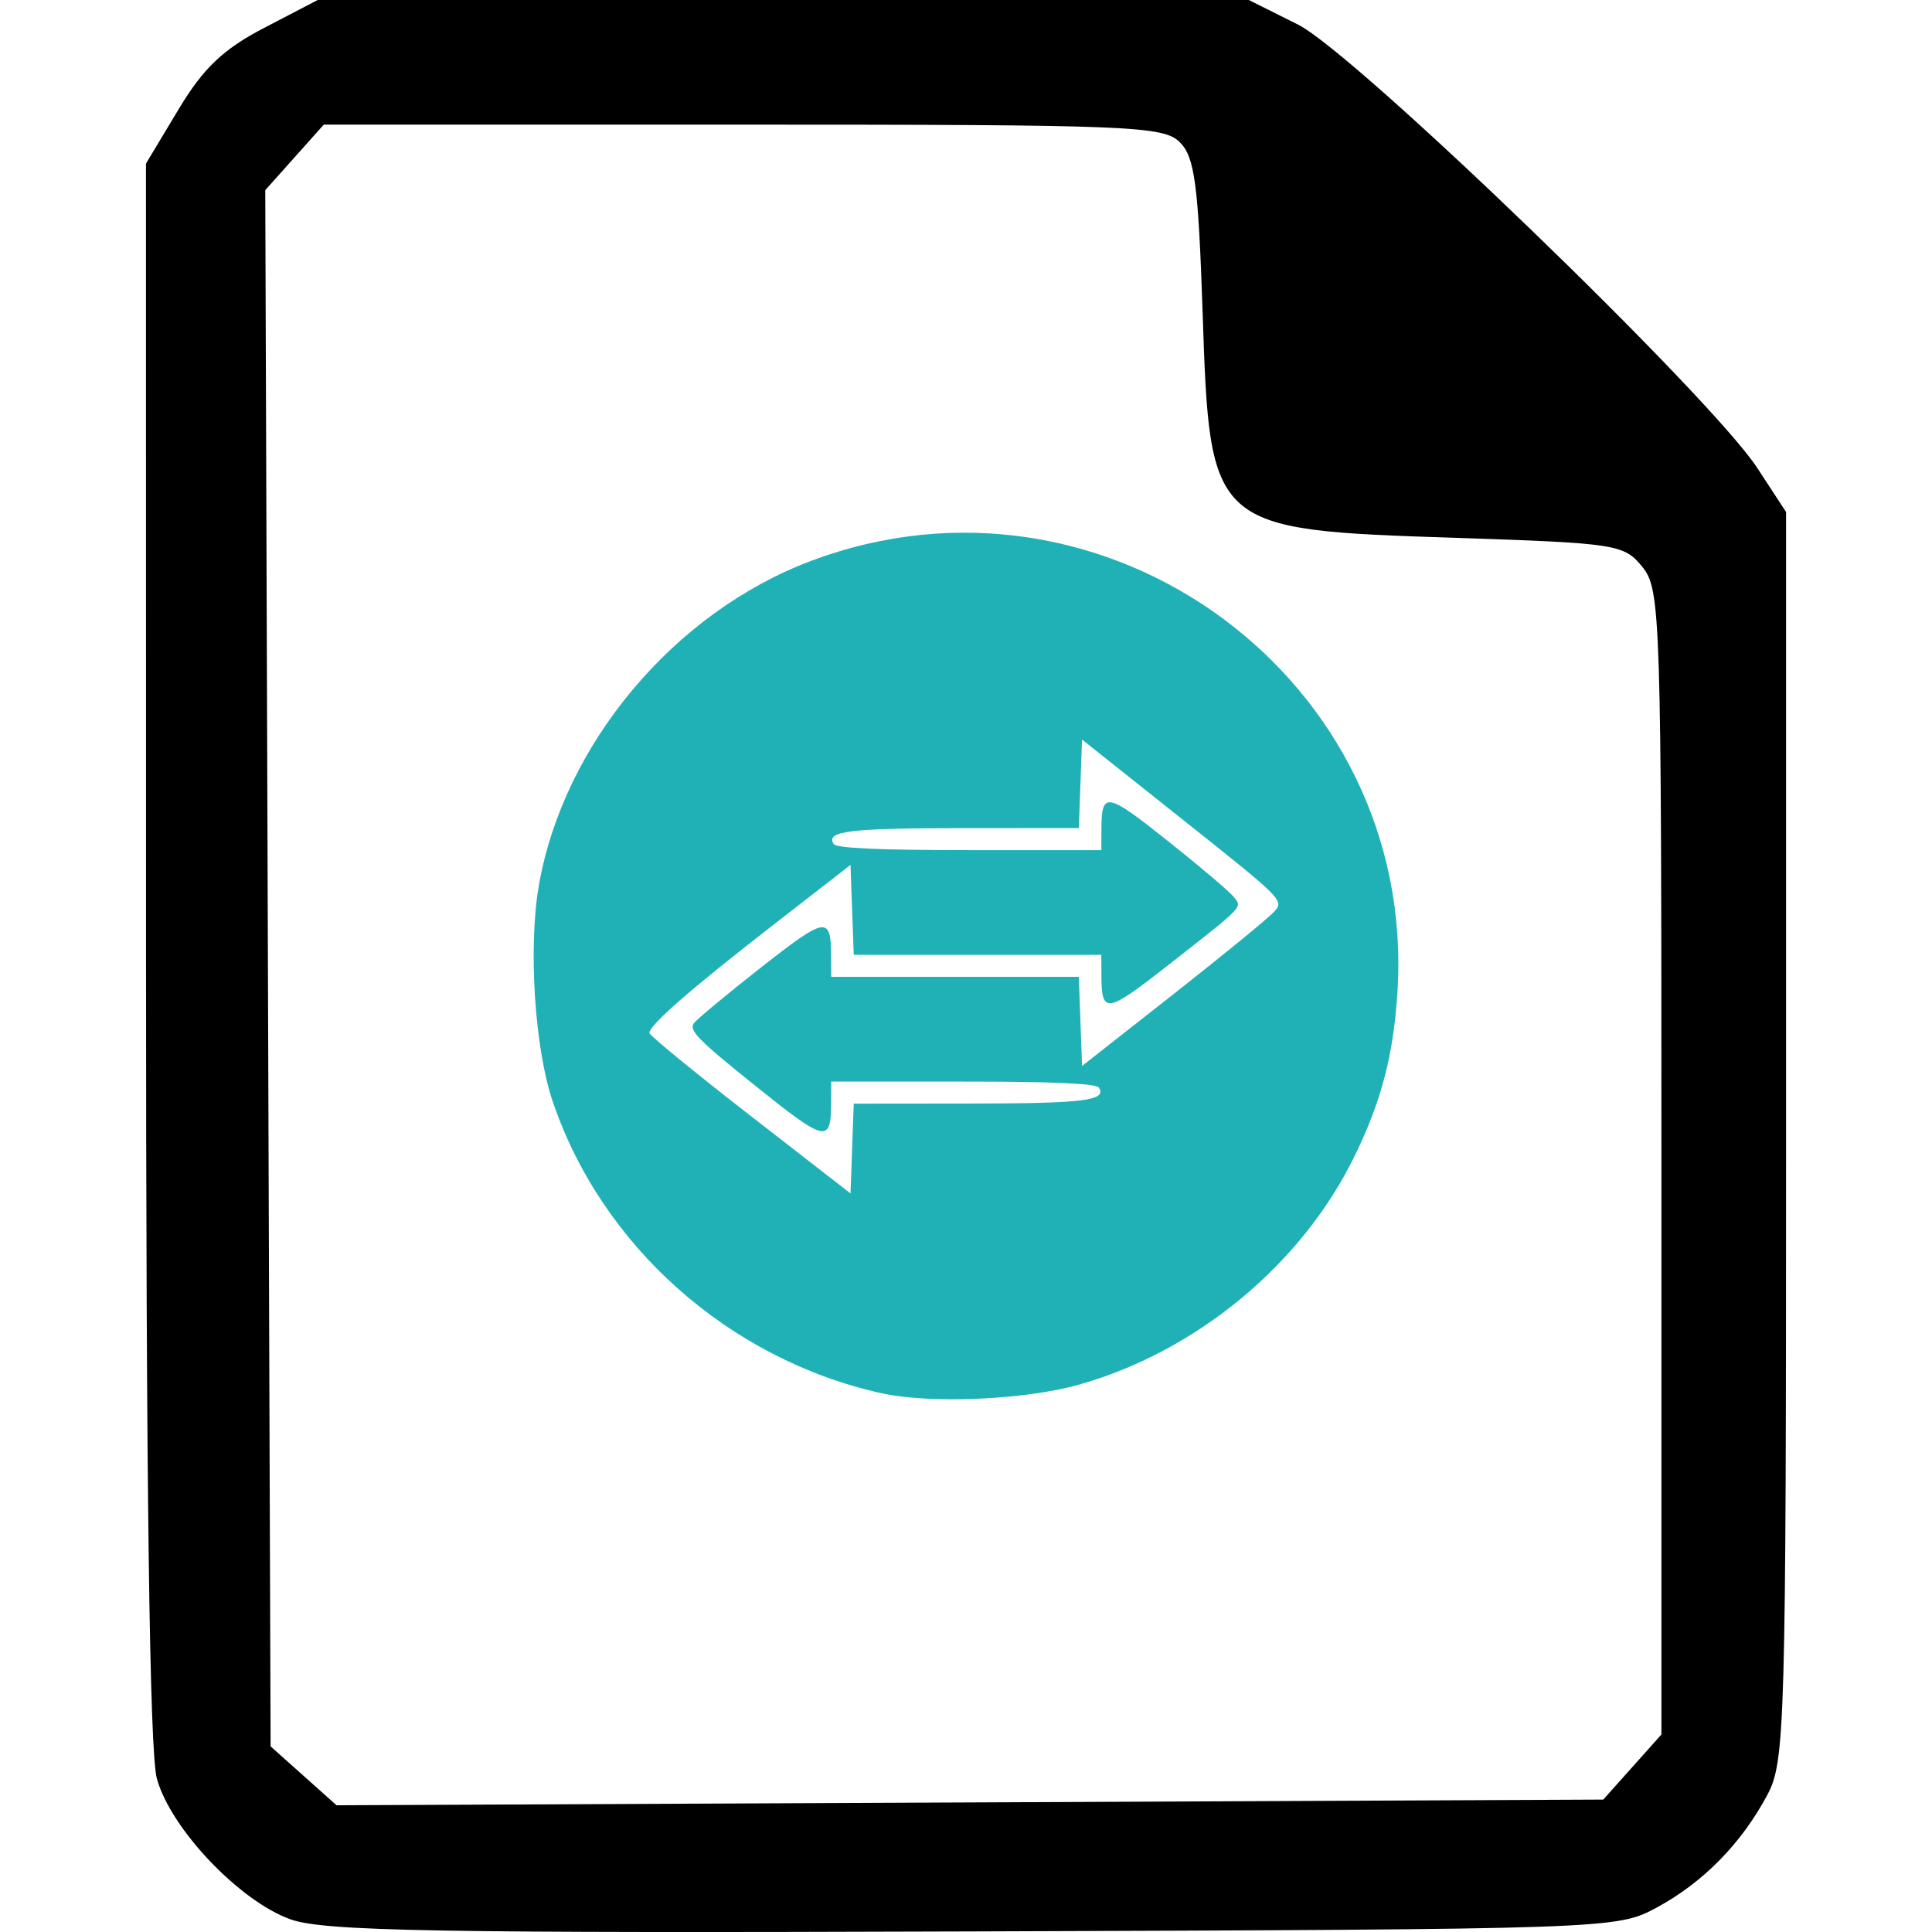
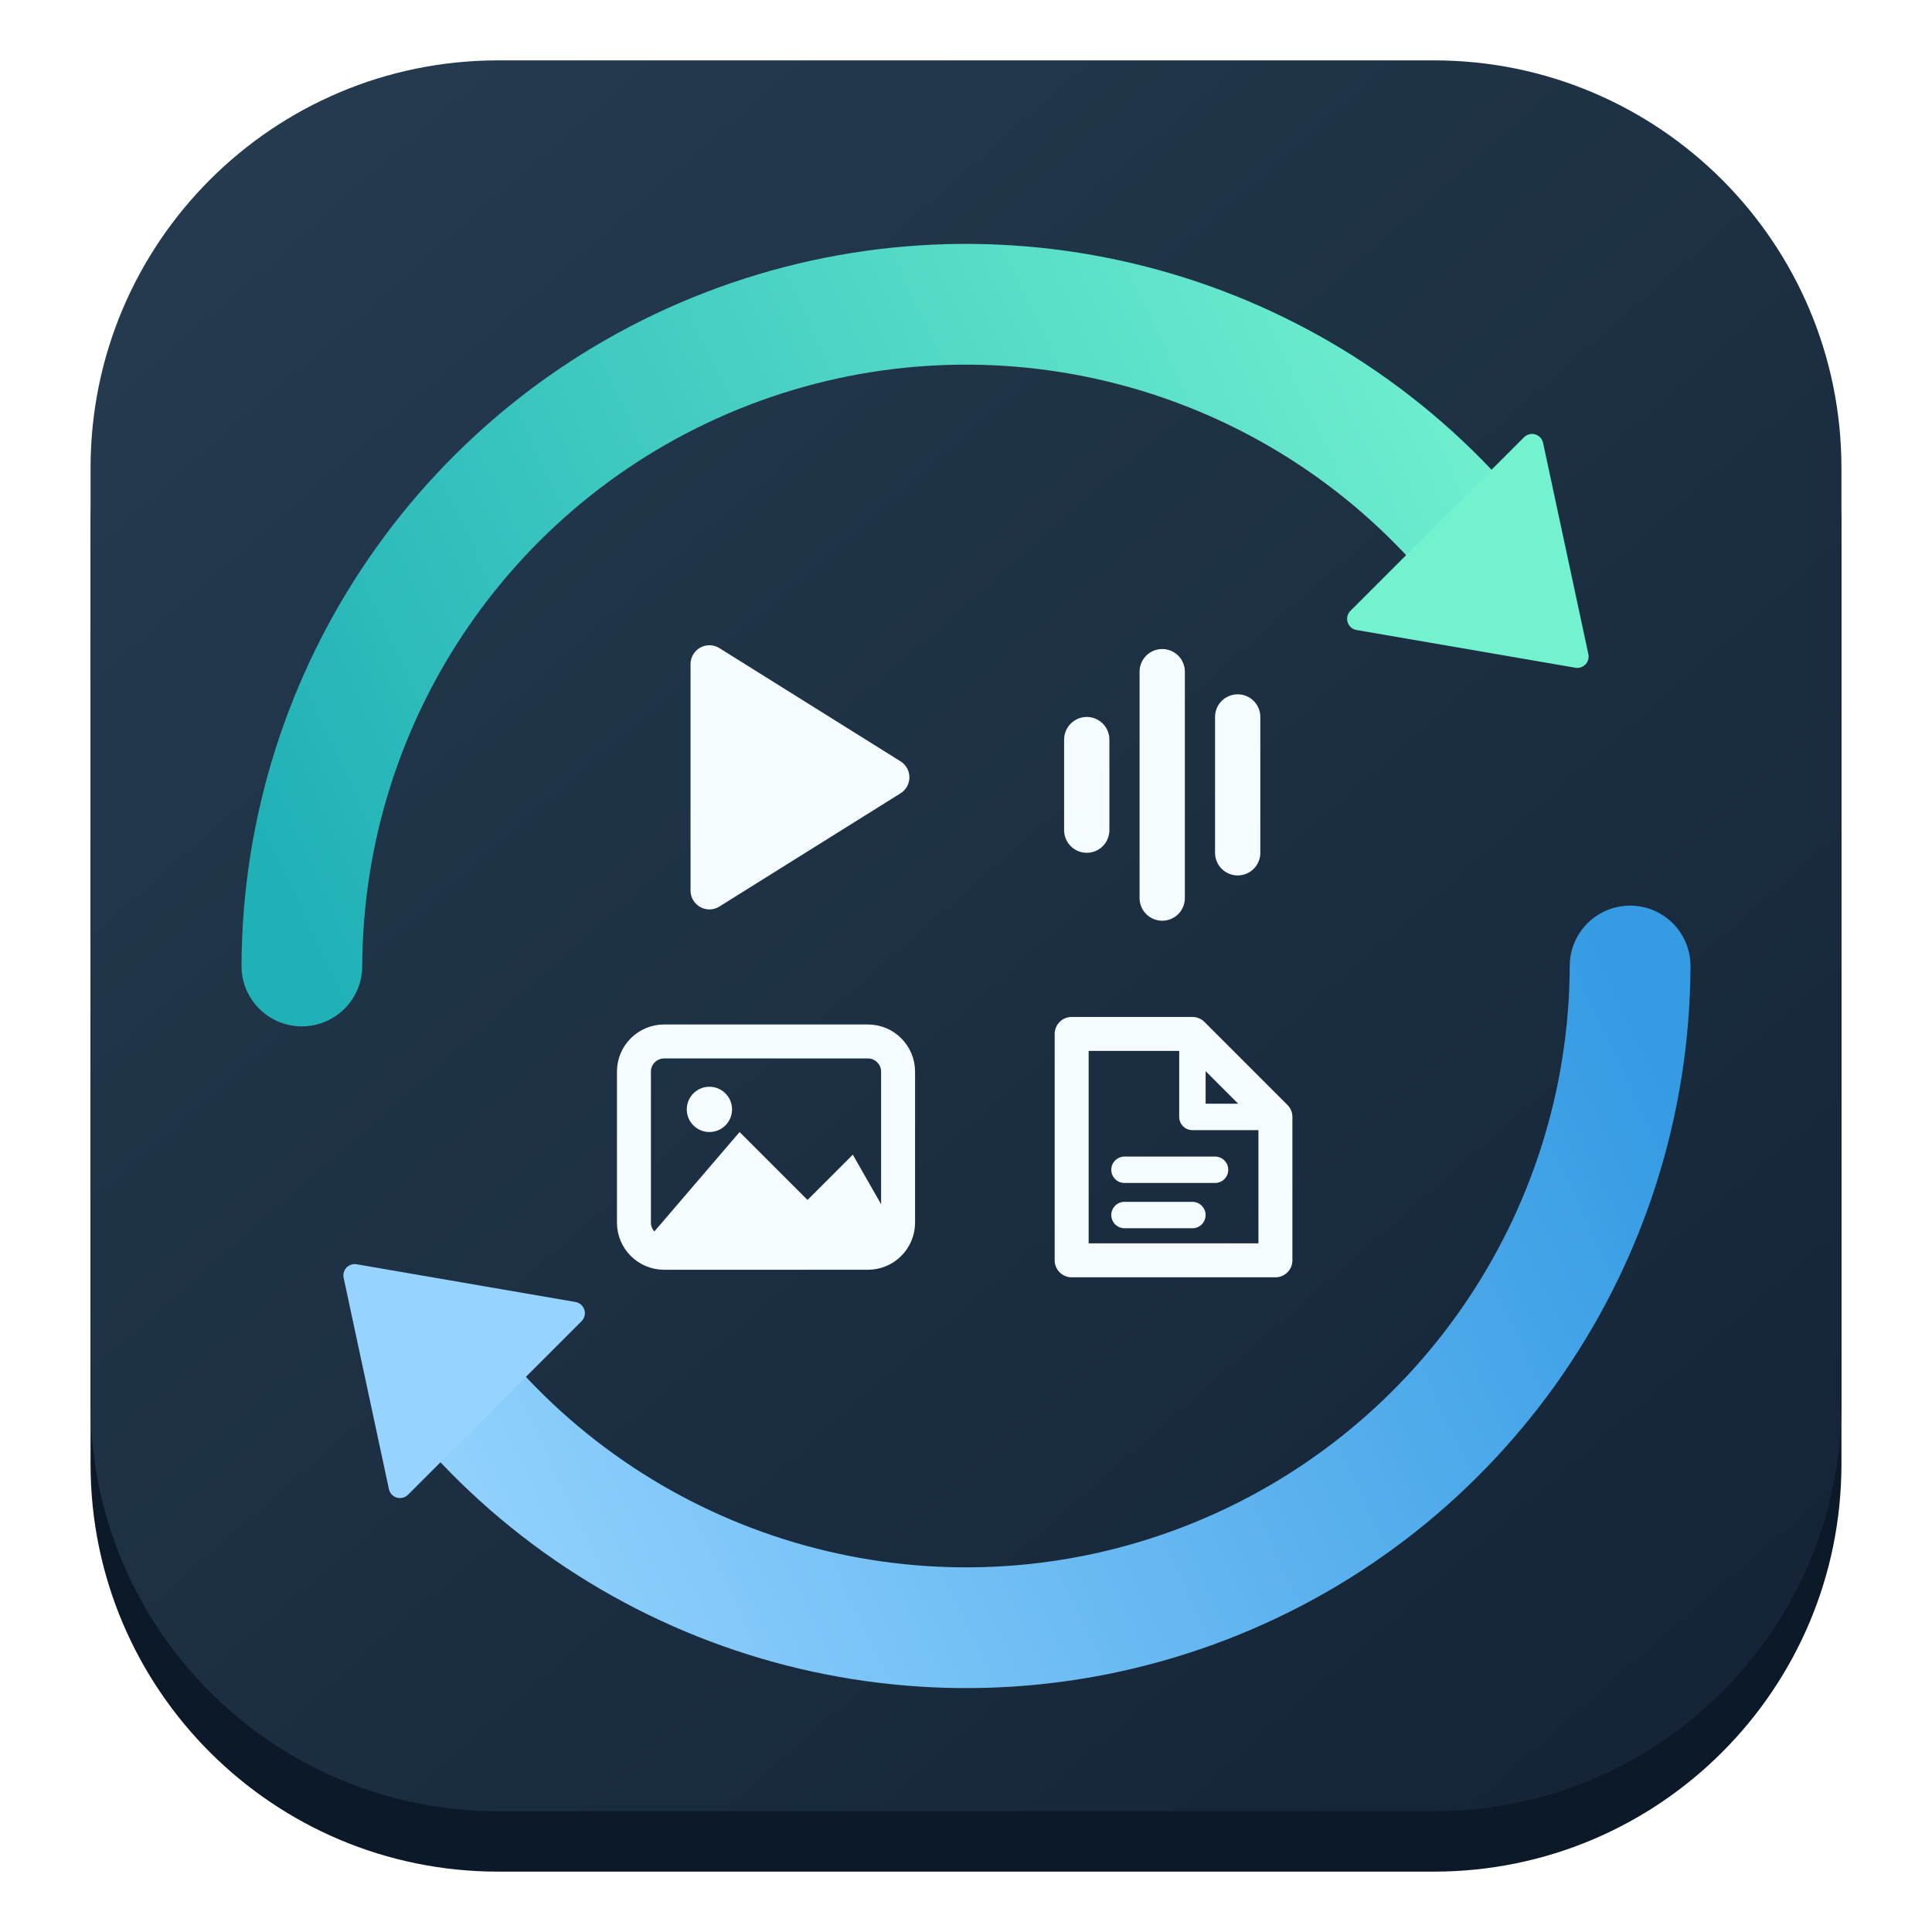
- <svg xmlns="http://www.w3.org/2000/svg" width="65.812mm" height="65.812mm" viewBox="-4.972 0 65.812 65.812" version="1.1" id="svg1" xml:space="preserve">
-   <defs id="defs1" />
-   <g id="layer1" transform="translate(-120.566,-72.09378)">
-     <path style="fill:#000000;fill-opacity:1;stroke:#305eeb;stroke-width:0;stroke-linecap:round;stroke-linejoin:round;stroke-miterlimit:52.4;paint-order:stroke fill markers" d="m 125.491,137.475 c -1.739,-0.622 -4.079,-3.084 -4.553,-4.792 -0.25,-0.9 -0.369,-9.941 -0.37,-28.171 l -0.002,-26.845 1.104,-1.838 c 0.851,-1.418 1.52,-2.055 2.926,-2.787 l 1.822,-0.949 h 15.857 15.857 l 1.68,0.84 c 1.936,0.968 14.038,12.65 15.639,15.098 l 0.984,1.504 v 21.251 c 0,20.084 -0.035,21.317 -0.633,22.44 -0.886,1.664 -2.192,2.994 -3.782,3.852 -1.347,0.727 -1.539,0.734 -23.264,0.808 -18.278,0.063 -22.131,-0.005 -23.264,-0.411 z m 45.707,-5.188 0.991,-1.109 V 111.692 c 0,-18.677 -0.027,-19.519 -0.649,-20.287 -0.623,-0.77 -0.878,-0.809 -6.368,-0.99 -8.345,-0.275 -8.364,-0.292 -8.611,-7.652 -0.147,-4.39 -0.271,-5.318 -0.776,-5.823 -0.556,-0.556 -1.674,-0.601 -14.881,-0.601 h -14.28 l -0.997,1.116 -0.997,1.116 0.091,26.506 0.091,26.506 1.123,1.003 1.123,1.003 21.575,-0.097 21.575,-0.097 z" id="path27-3" />
-     <path style="fill:#20b1b7;fill-opacity:1;stroke:#305eeb;stroke-width:0;stroke-linecap:round;stroke-linejoin:round;stroke-miterlimit:52.4;paint-order:stroke fill markers" d="m 145.6,119.549 c -5.19,-1.162 -9.522,-5.017 -11.185,-9.955 -0.611,-1.815 -0.829,-5.248 -0.466,-7.336 0.838,-4.81 4.6,-9.299 9.268,-11.056 10.028,-3.775 20.668,4.056 19.979,14.703 -0.14,2.155 -0.551,3.718 -1.474,5.6 -1.798,3.666 -5.369,6.622 -9.368,7.754 -1.851,0.524 -5.083,0.663 -6.753,0.289 z m 3.058,-9.864 c 3.856,-0.003 4.642,-0.1 4.37,-0.539 -0.089,-0.144 -1.528,-0.209 -4.624,-0.209 h -4.495 l -0.003,0.704 c -0.006,1.417 -0.164,1.381 -2.621,-0.591 -1.942,-1.559 -2.245,-1.872 -2.044,-2.115 0.13,-0.156 1.157,-1.007 2.283,-1.891 2.211,-1.735 2.376,-1.761 2.382,-0.379 l 0.003,0.704 h 4.217 4.217 l 0.055,1.518 0.055,1.518 3.098,-2.434 c 1.704,-1.339 3.254,-2.608 3.445,-2.82 0.344,-0.383 0.319,-0.409 -3.098,-3.125 l -3.445,-2.739 -0.055,1.507 -0.055,1.507 -3.982,0.003 c -3.856,0.003 -4.642,0.1 -4.37,0.539 0.089,0.144 1.528,0.209 4.624,0.209 h 4.495 l 0.003,-0.704 c 0.005,-1.305 0.166,-1.277 2.26,0.39 1.079,0.858 2.08,1.707 2.226,1.885 0.321,0.394 0.434,0.274 -2.221,2.355 -2.099,1.645 -2.26,1.669 -2.265,0.345 l -0.003,-0.704 h -4.217 -4.217 l -0.055,-1.531 -0.055,-1.531 -2.722,2.114 c -2.739,2.127 -4.13,3.343 -4.13,3.61 0,0.079 1.542,1.342 3.426,2.805 l 3.426,2.661 0.055,-1.529 0.055,-1.529 z" id="path6" />
+ <svg xmlns="http://www.w3.org/2000/svg" width="256" height="256" viewBox="0 0 256 256" role="img" aria-labelledby="title description">
+   <defs>
+     <linearGradient id="surface" x1="28" y1="16" x2="224" y2="240" gradientUnits="userSpaceOnUse">
+       <stop stop-color="#253b50" />
+       <stop offset="1" stop-color="#142436" />
+     </linearGradient>
+     <linearGradient id="conversion" x1="42" y1="128" x2="204" y2="52" gradientUnits="userSpaceOnUse">
+       <stop stop-color="#20b1b7" />
+       <stop offset="1" stop-color="#73f2d0" />
+     </linearGradient>
+     <linearGradient id="return" x1="42" y1="128" x2="204" y2="52" gradientUnits="userSpaceOnUse">
+       <stop stop-color="#359be3" />
+       <stop offset="1" stop-color="#96d4ff" />
+     </linearGradient>
+   </defs>
+   <rect x="12" y="16" width="232" height="232" rx="54" fill="#0c1928" />
+   <rect x="12" y="8" width="232" height="232" rx="54" fill="url(#surface)" />
+   <path d="M40 128a88 88 0 0 1 153-59" fill="none" stroke="url(#conversion)" stroke-width="16" stroke-linecap="round" />
+   <path d="m209 87-29-5 23-23z" fill="#73f2d0" stroke="#73f2d0" stroke-width="3" stroke-linejoin="round" />
+   <g transform="rotate(180 128 128)">
+     <path d="M40 128a88 88 0 0 1 153-59" fill="none" stroke="url(#return)" stroke-width="16" stroke-linecap="round" />
+     <path d="m209 87-29-5 23-23z" fill="#96d4ff" stroke="#96d4ff" stroke-width="3" stroke-linejoin="round" />
+   </g>
+   <g fill="#f5fcff" stroke="#f5fcff" stroke-linecap="round" stroke-linejoin="round">
+     <path id="video" d="m94 88 24 15-24 15z" stroke-width="5" />
+     <g id="audio" fill="none" stroke-width="6">
+       <path d="M144 98v12m10-21v30m10-24v18" />
+     </g>
+     <g id="image">
+       <rect x="84" y="138" width="35" height="28" rx="4" fill="none" stroke-width="4.5" />
+       <circle cx="94" cy="147" r="3" stroke="none" />
+       <path d="m86 164 12-14 9 9 6-6 4 7v4z" stroke="none" />
+     </g>
+     <g id="document" fill="none" stroke-width="4.5">
+       <path d="M142 137h16l11 11v19h-27z" />
+       <path d="M158 137v11h11m-20 7h12m-12 6h9" stroke-width="3.5" />
+     </g>
  </g>
</svg>
